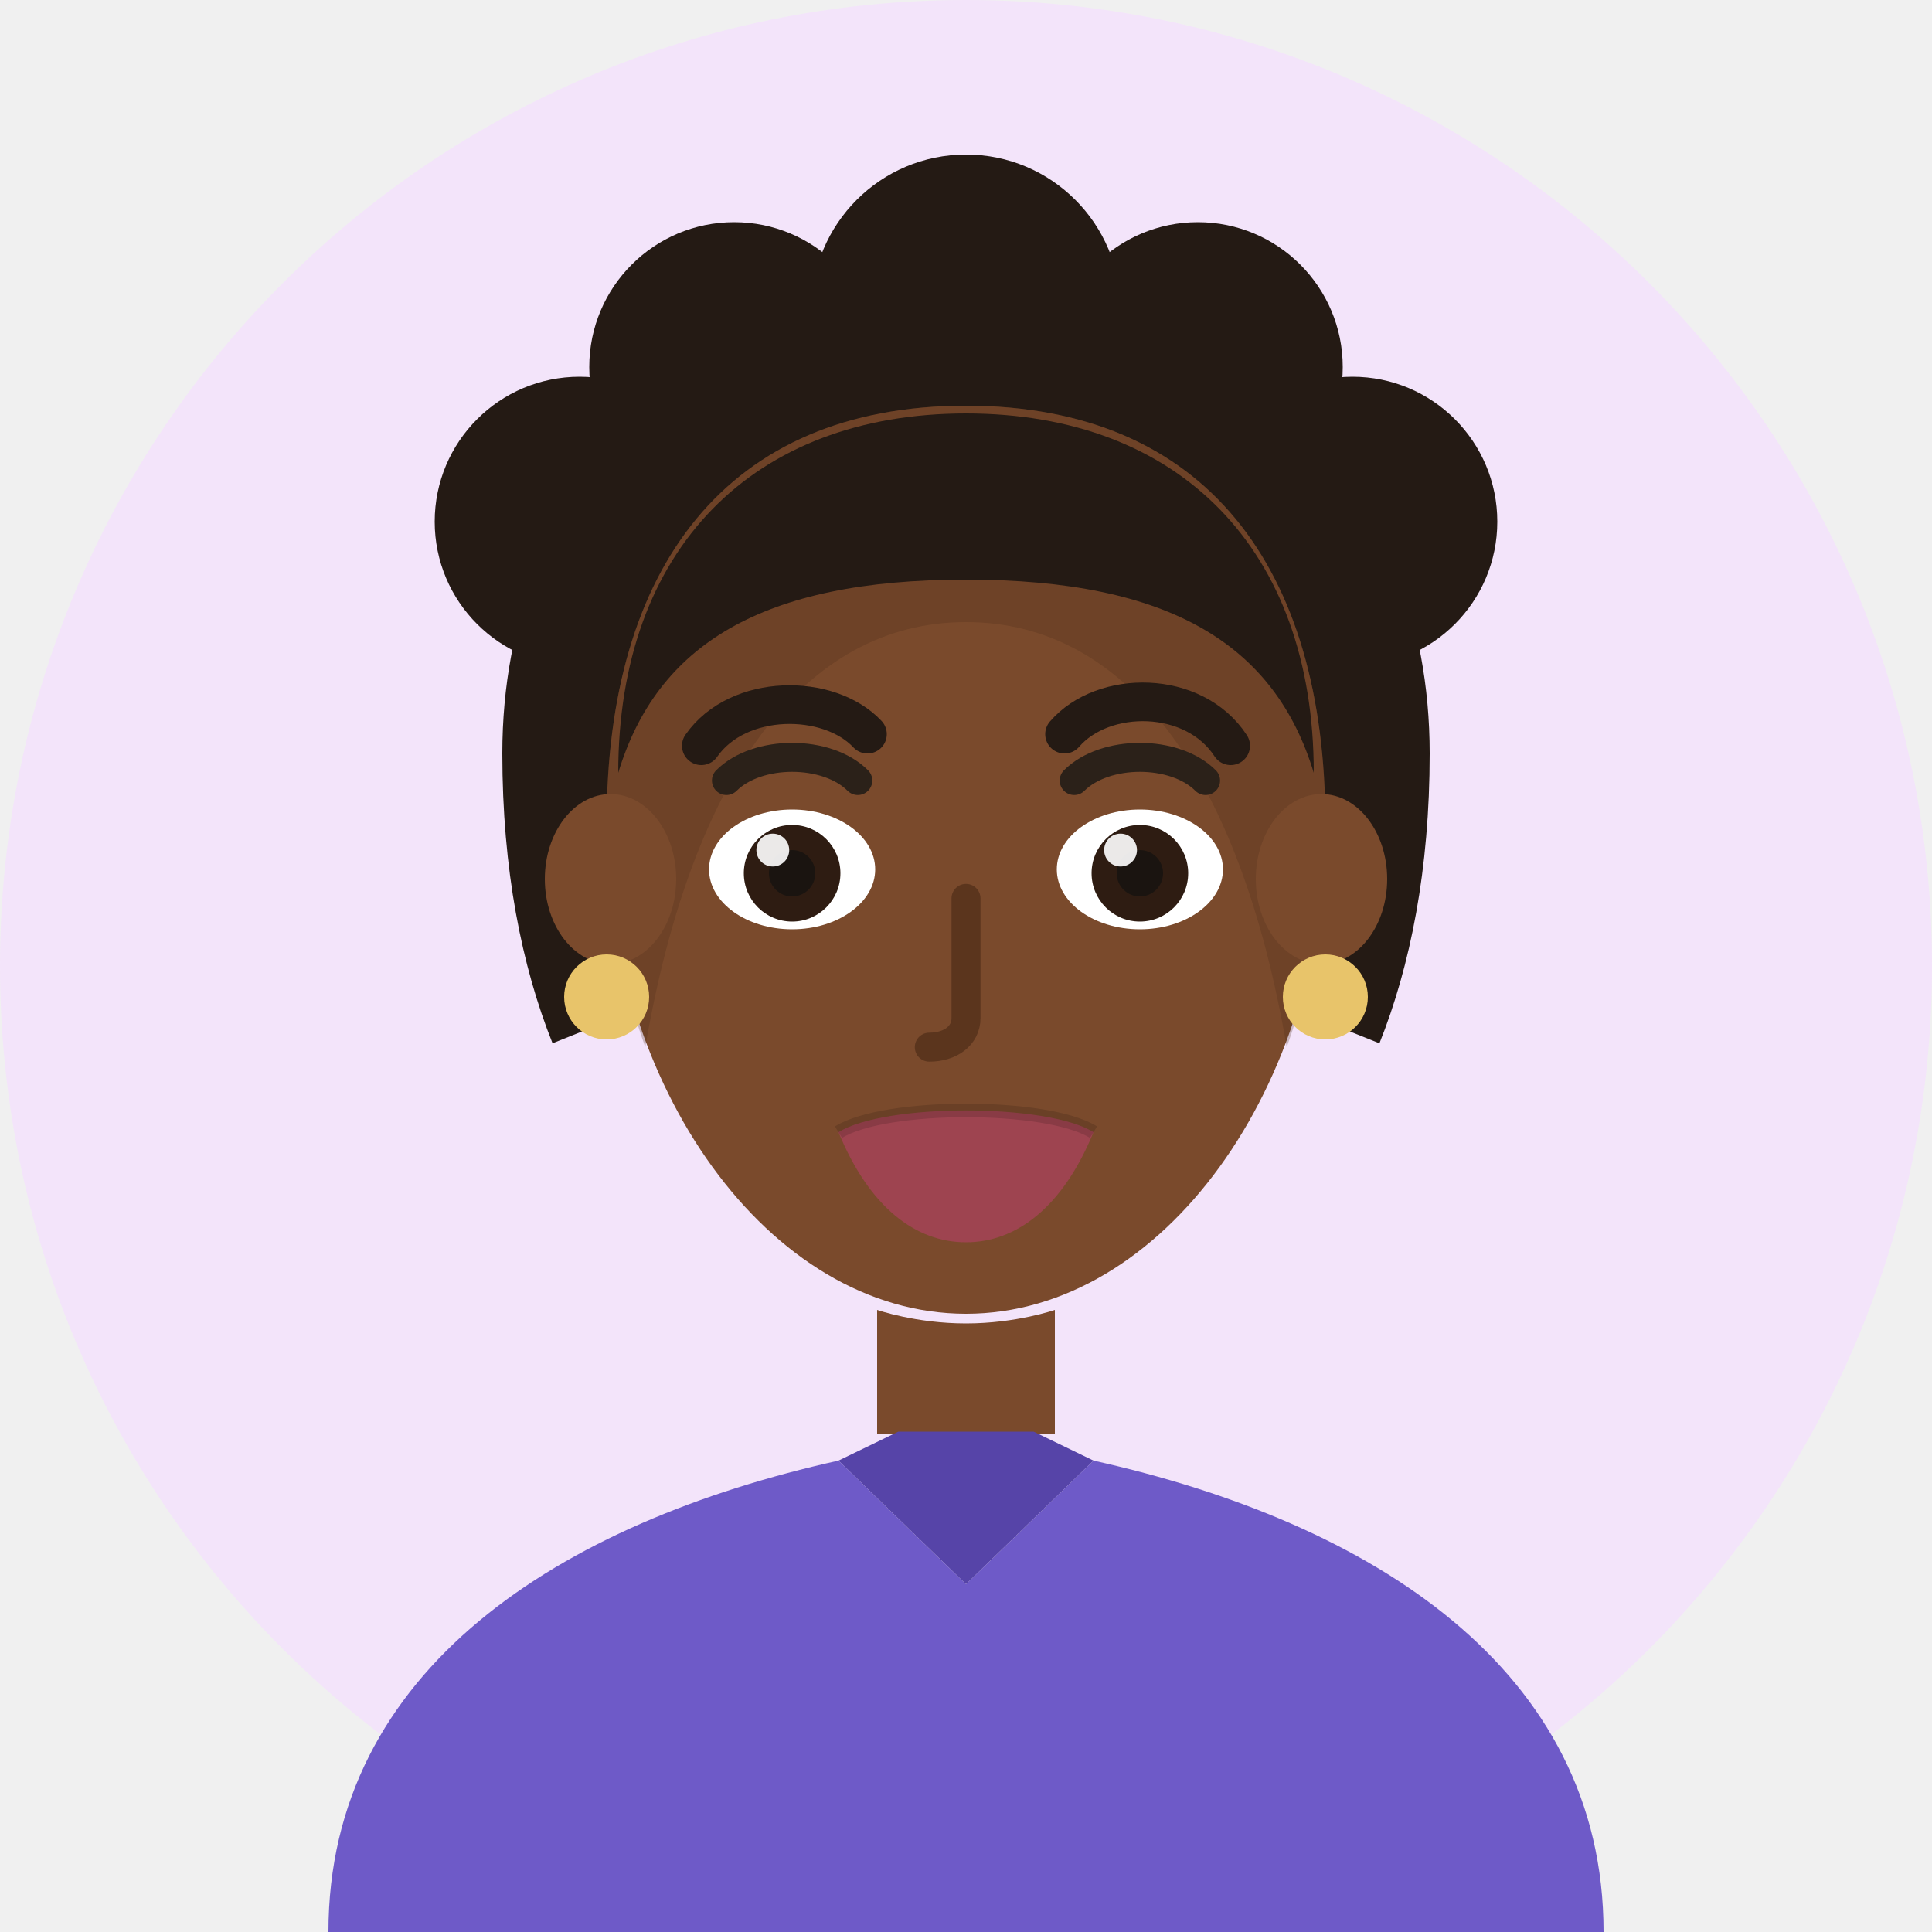
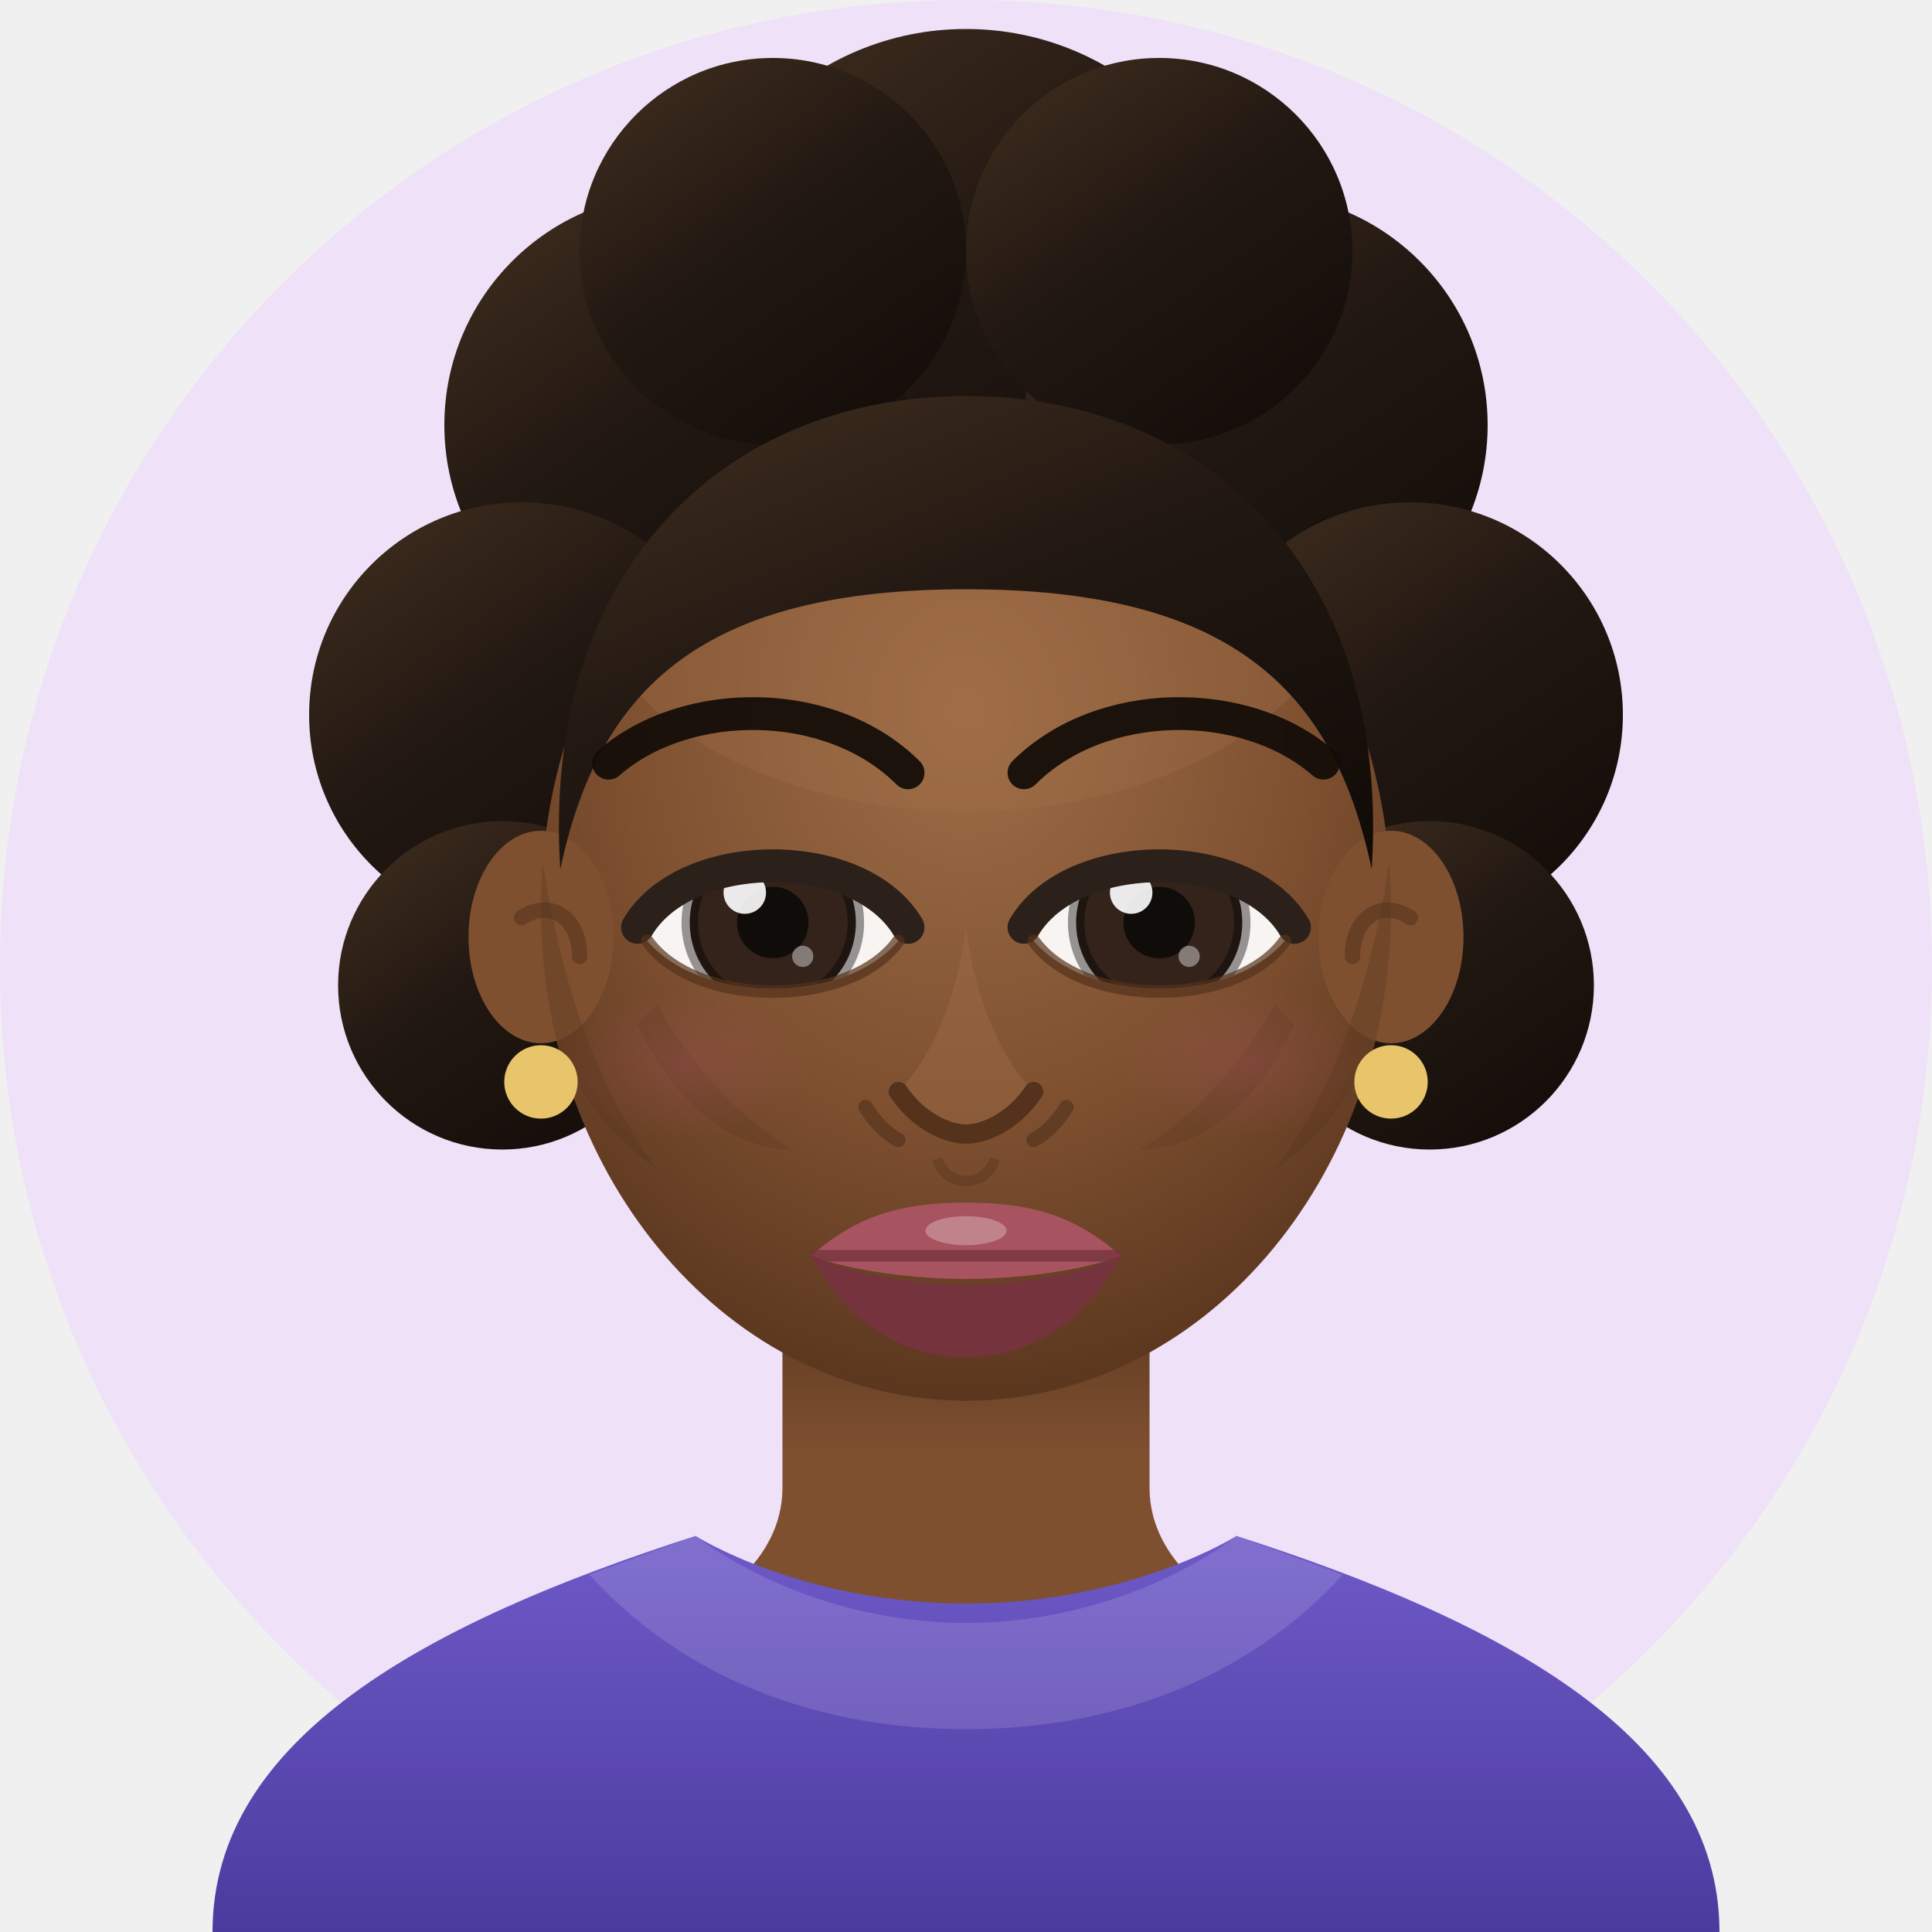
- <svg xmlns="http://www.w3.org/2000/svg" viewBox="0 0 100 100">
-   <circle cx="50" cy="50" r="50" fill="#F3E4FA" />
-   <path d="M50 15c14 0 24 10 24 24 0 6-1 11-2.6 15l-6-2.4c1.2-3.4 2-7.4 2-12 0-11.4-7-17.4-17.4-17.4S32.6 28.2 32.6 39.6c0 4.6.8 8.6 2 12L28.6 54C27 50 26 45 26 39c0-14 10-24 24-24z" fill="#241A14" />
-   <circle cx="30" cy="27" r="7.5" fill="#241A14" />
-   <circle cx="70" cy="27" r="7.5" fill="#241A14" />
-   <circle cx="38" cy="19" r="7.5" fill="#241A14" />
-   <circle cx="62" cy="19" r="7.5" fill="#241A14" />
-   <circle cx="50" cy="16" r="8" fill="#241A14" />
-   <path d="M50 70c-1.9 0-3.4-.5-3.4-.5l-.1 5.2h7l-.1-5.2s-1.5.5-3.4.5z" fill="#00000018" />
-   <path d="M50 68.5c2.6 0 4.6-.7 4.6-.7v6.4h-9.2v-6.4s2 .7 4.6.7z" fill="#7A4A2C" />
-   <path d="M17 100c0-13.6 12-21.2 26.4-24.4L50 82l6.6-6.4C71 78.8 83 86.4 83 100z" fill="#6E5AC8" />
-   <path d="M43.4 75.6 50 82l6.6-6.4-3.1-1.5H46.5z" fill="#5644A8" />
-   <path d="M50 21c12.4 0 18.6 8.4 18.6 21.6 0 13.6-8.4 25.4-18.6 25.4S31.4 56.2 31.4 42.6C31.4 29.4 37.6 21 50 21z" fill="#7A4A2C" />
-   <path d="M50 21c12.4 0 18.6 8.4 18.6 21.6 0 4-.7 8-2 11.6-2.4-14-8.2-22-16.6-22s-14.2 8-16.6 22c-1.3-3.6-2-7.6-2-11.6C31.4 29.4 37.6 21 50 21z" fill="#4A2A16" opacity=".25" />
-   <ellipse cx="31.6" cy="45.5" rx="3.4" ry="4.4" fill="#7A4A2C" />
-   <ellipse cx="68.4" cy="45.5" rx="3.4" ry="4.4" fill="#7A4A2C" />
-   <path d="M32 40c0-11.6 7-18.6 18-18.6S68 28.4 68 40c-2-6.6-7.4-10-18-10s-16 3.4-18 10z" fill="#241A14" />
-   <path d="M36.3 38.6c1.9-2.73 6.6-2.73 8.6-.6" stroke="#241A14" stroke-width="2.0" fill="none" stroke-linecap="round" />
-   <path d="M55.1 38c2-2.321 6.7-2.321 8.6.6" stroke="#241A14" stroke-width="2.0" fill="none" stroke-linecap="round" />
-   <ellipse cx="41" cy="45" rx="4.3" ry="3.1" fill="#fff" />
-   <circle cx="41" cy="45.2" r="2.5" fill="#2E1C12" />
-   <circle cx="41" cy="45.2" r="1.2" fill="#1a1410" />
-   <circle cx="40" cy="44" r=".85" fill="#fff" opacity=".9" />
-   <ellipse cx="59" cy="45" rx="4.3" ry="3.1" fill="#fff" />
-   <circle cx="59" cy="45.2" r="2.5" fill="#2E1C12" />
-   <circle cx="59" cy="45.2" r="1.2" fill="#1a1410" />
-   <circle cx="58" cy="44" r=".85" fill="#fff" opacity=".9" />
-   <path d="M37.6 40.4c1.6-1.6 5.2-1.6 6.8 0" stroke="#2b2119" stroke-width="1.5" fill="none" stroke-linecap="round" />
-   <path d="M55.6 40.4c1.6-1.6 5.2-1.6 6.8 0" stroke="#2b2119" stroke-width="1.5" fill="none" stroke-linecap="round" />
-   <path d="M50 46.5v6.2c0 .9-.8 1.5-1.9 1.5" stroke="#4A2A16" stroke-width="1.5" fill="none" stroke-linecap="round" stroke-linejoin="round" opacity=".65" />
-   <path d="M43.4 58.6c2.4-1.5 10.8-1.5 13.2 0-1.6 3.9-4 5.7-6.6 5.7s-5-1.8-6.6-5.7z" fill="#9E4450" />
-   <path d="M43.4 58.6c2.4-1.5 10.8-1.5 13.2 0" stroke="#00000022" stroke-width=".7" fill="none" />
-   <circle cx="31.4" cy="51.6" r="2.2" fill="#E8C46A" />
-   <circle cx="68.6" cy="51.6" r="2.2" fill="#E8C46A" />
+ <svg xmlns="http://www.w3.org/2000/svg" viewBox="0 0 200 200">
+   <defs>
+     <radialGradient id="s4" cx="50%" cy="30%" r="75%">
+       <stop offset="0" stop-color="#9F6E48" />
+       <stop offset=".55" stop-color="#7E5030" />
+       <stop offset="1" stop-color="#54321B" />
+     </radialGradient>
+     <linearGradient id="n4" x1="0" y1="0" x2="0" y2="1">
+       <stop offset="0" stop-color="#54321B" />
+       <stop offset=".6" stop-color="#7E5030" />
+     </linearGradient>
+     <linearGradient id="h4" x1=".15" y1="0" x2=".85" y2="1">
+       <stop offset="0" stop-color="#3E2C1E" />
+       <stop offset=".45" stop-color="#221812" />
+       <stop offset="1" stop-color="#120C08" />
+     </linearGradient>
+     <linearGradient id="c4" x1="0" y1="0" x2="0" y2="1">
+       <stop offset="0" stop-color="#6E5AC8" />
+       <stop offset="1" stop-color="#4B3B9E" />
+     </linearGradient>
+     <radialGradient id="r4" cx="50%" cy="50%" r="50%">
+       <stop offset="0" stop-color="#A85360" stop-opacity=".3" />
+       <stop offset="1" stop-color="#A85360" stop-opacity="0" />
+     </radialGradient>
+     <clipPath id="H4">
+       <ellipse cx="100" cy="94" rx="44" ry="51" />
+     </clipPath>
+     <clipPath id="L4">
+       <path d="M66 96c5-8.5 23-8.5 28 0-5 8.5-23 8.5-28 0z" />
+     </clipPath>
+     <clipPath id="R4">
+       <path d="M106 96c5-8.5 23-8.5 28 0-5 8.5-23 8.5-28 0z" />
+     </clipPath>
+   </defs>
+   <circle cx="100" cy="100" r="100" fill="#EFE1F8" />
+   <circle cx="100" cy="32" r="29" fill="url(#h4)" />
+   <circle cx="70" cy="44" r="24" fill="url(#h4)" />
+   <circle cx="130" cy="44" r="24" fill="url(#h4)" />
+   <circle cx="54" cy="74" r="22" fill="url(#h4)" />
+   <circle cx="146" cy="74" r="22" fill="url(#h4)" />
+   <circle cx="52" cy="102" r="17" fill="url(#h4)" />
+   <circle cx="148" cy="102" r="17" fill="url(#h4)" />
+   <circle cx="80" cy="26" r="20" fill="url(#h4)" />
+   <circle cx="120" cy="26" r="20" fill="url(#h4)" />
+   <path d="M81 128h38v26c0 8 8 12 8 12H73s8-4 8-12z" fill="url(#n4)" />
+   <path d="M81 128h38v10c-7 8-31 8-38 0z" fill="#54321B" opacity=".5" />
+   <path d="M100 166c-17 0-28-7-28-7C44 168 22 180 22 200h156c0-20-22-32-50-41 0 0-11 7-28 7z" fill="url(#c4)" />
+   <path d="M72 159s11 9 28 9 28-9 28-9l11 4c-10 11-24 16-39 16s-29-5-39-16z" fill="#fff" opacity=".13" />
+   <ellipse cx="100" cy="94" rx="44" ry="51" fill="url(#s4)" />
+   <g clip-path="url(#H4)">
+     <ellipse cx="100" cy="58" rx="40" ry="26" fill="#9F6E48" opacity=".32" />
+   </g>
+   <ellipse cx="56" cy="97" rx="7.5" ry="11" fill="#7E5030" />
+   <ellipse cx="144" cy="97" rx="7.5" ry="11" fill="#7E5030" />
+   <path d="M54 95c3-2 6 0 6 4M146 95c-3-2-6 0-6 4" stroke="#54321B" stroke-width="1.6" fill="none" opacity=".55" stroke-linecap="round" />
+   <g clip-path="url(#H4)">
+     <path d="M56 88c2 14 6 25 12 33-9-6-14-18-15-33z" fill="#54321B" opacity=".3" />
+     <path d="M144 88c-2 14-6 25-12 33 9-6 14-18 15-33z" fill="#54321B" opacity=".3" />
+     <path d="M68 104c4 7 9 12 14 15-7 0-13-6-16-13z" fill="#54321B" opacity=".22" />
+     <path d="M132 104c-4 7-9 12-14 15 7 0 13-6 16-13z" fill="#54321B" opacity=".22" />
+   </g>
+   <ellipse cx="71" cy="110" rx="13" ry="8" fill="url(#r4)" />
+   <ellipse cx="129" cy="110" rx="13" ry="8" fill="url(#r4)" />
+   <path d="M58 90c-2-31 17-49 42-49s44 18 42 49c-4-19-15-29-42-29s-38 10-42 29z" fill="url(#h4)" />
+   <path d="M63 79c8-7 23-7 31 1" stroke="#120C08" stroke-width="3.4" fill="none" stroke-linecap="round" opacity=".93" />
+   <path d="M137 79c-8-7-23-7-31 1" stroke="#120C08" stroke-width="3.4" fill="none" stroke-linecap="round" opacity=".93" />
+   <path d="M66 96c5-8.5 23-8.5 28 0-5 8.5-23 8.5-28 0z" fill="#F8F4F1" />
+   <g clip-path="url(#L4)">
+     <circle cx="80" cy="95.5" r="8.6" fill="#33231A" />
+     <circle cx="80" cy="95.5" r="8.6" fill="none" stroke="#0006" stroke-width="1.7" />
+     <circle cx="80" cy="95.5" r="3.7" fill="#100C09" />
+     <circle cx="77.1" cy="92.4" r="2.2" fill="#fff" opacity=".9" />
+     <circle cx="83.1" cy="99" r="1.1" fill="#fff" opacity=".4" />
+     <path d="M65 96c5-9 24-9 29-1v-5c-6-6-23-6-29 0z" fill="#000" opacity=".2" />
+   </g>
+   <path d="M66 96c5-8.5 23-8.5 28 0" stroke="#2B201A" stroke-width="3.4" fill="none" stroke-linecap="round" />
+   <path d="M67 97.4c5 7 21 7 26 0" stroke="#54321B" stroke-width="1.3" fill="none" opacity=".7" stroke-linecap="round" />
+   <path d="M106 96c5-8.5 23-8.5 28 0-5 8.5-23 8.5-28 0z" fill="#F8F4F1" />
+   <g clip-path="url(#R4)">
+     <circle cx="120" cy="95.5" r="8.6" fill="#33231A" />
+     <circle cx="120" cy="95.5" r="8.6" fill="none" stroke="#0006" stroke-width="1.7" />
+     <circle cx="120" cy="95.5" r="3.7" fill="#100C09" />
+     <circle cx="117.1" cy="92.4" r="2.2" fill="#fff" opacity=".9" />
+     <circle cx="123.1" cy="99" r="1.1" fill="#fff" opacity=".4" />
+     <path d="M105 96c5-9 24-9 29-1v-5c-6-6-23-6-29 0z" fill="#000" opacity=".2" />
+   </g>
+   <path d="M106 96c5-8.5 23-8.5 28 0" stroke="#2B201A" stroke-width="3.4" fill="none" stroke-linecap="round" />
+   <path d="M107 97.4c5 7 21 7 26 0" stroke="#54321B" stroke-width="1.3" fill="none" opacity=".7" stroke-linecap="round" />
+   <path d="M100 96c-1 8-4 14-7 17 2 3 5 4.4 7 4.4s5-1.4 7-4.4c-3-3-6-9-7-17z" fill="#9F6E48" opacity=".4" />
+   <path d="M93 113c2 3 5 4.4 7 4.4s5-1.4 7-4.4" stroke="#54321B" stroke-width="2" fill="none" stroke-linecap="round" />
+   <path d="M89.6 114.6c1.6 2.6 3.4 3.4 3.4 3.4M110.4 114.6c-1.6 2.6-3.4 3.4-3.4 3.4" stroke="#54321B" stroke-width="1.5" fill="none" opacity=".65" stroke-linecap="round" />
+   <path d="M97 120c1 3 5 3 6 0" stroke="#54321B" stroke-width="1.1" fill="none" opacity=".4" />
+   <path d="M84 130c5-4.5 10-5.5 16-5.5s11 1 16 5.5c-4 1.6-11 2.4-16 2.4s-12-.8-16-2.4z" fill="#A85360" />
+   <path d="M84 130c4 7.5 10 10.5 16 10.5s12-3 16-10.5c-4 2-11 3-16 3s-12-1-16-3z" fill="#75333D" />
+   <path d="M84 130h32" stroke="#75333D" stroke-width="1.2" opacity=".8" />
+   <ellipse cx="100" cy="127.4" rx="4.2" ry="1.5" fill="#fff" opacity=".28" />
+   <circle cx="56" cy="112" r="3.8" fill="#E8C46A" />
+   <circle cx="144" cy="112" r="3.8" fill="#E8C46A" />
</svg>
